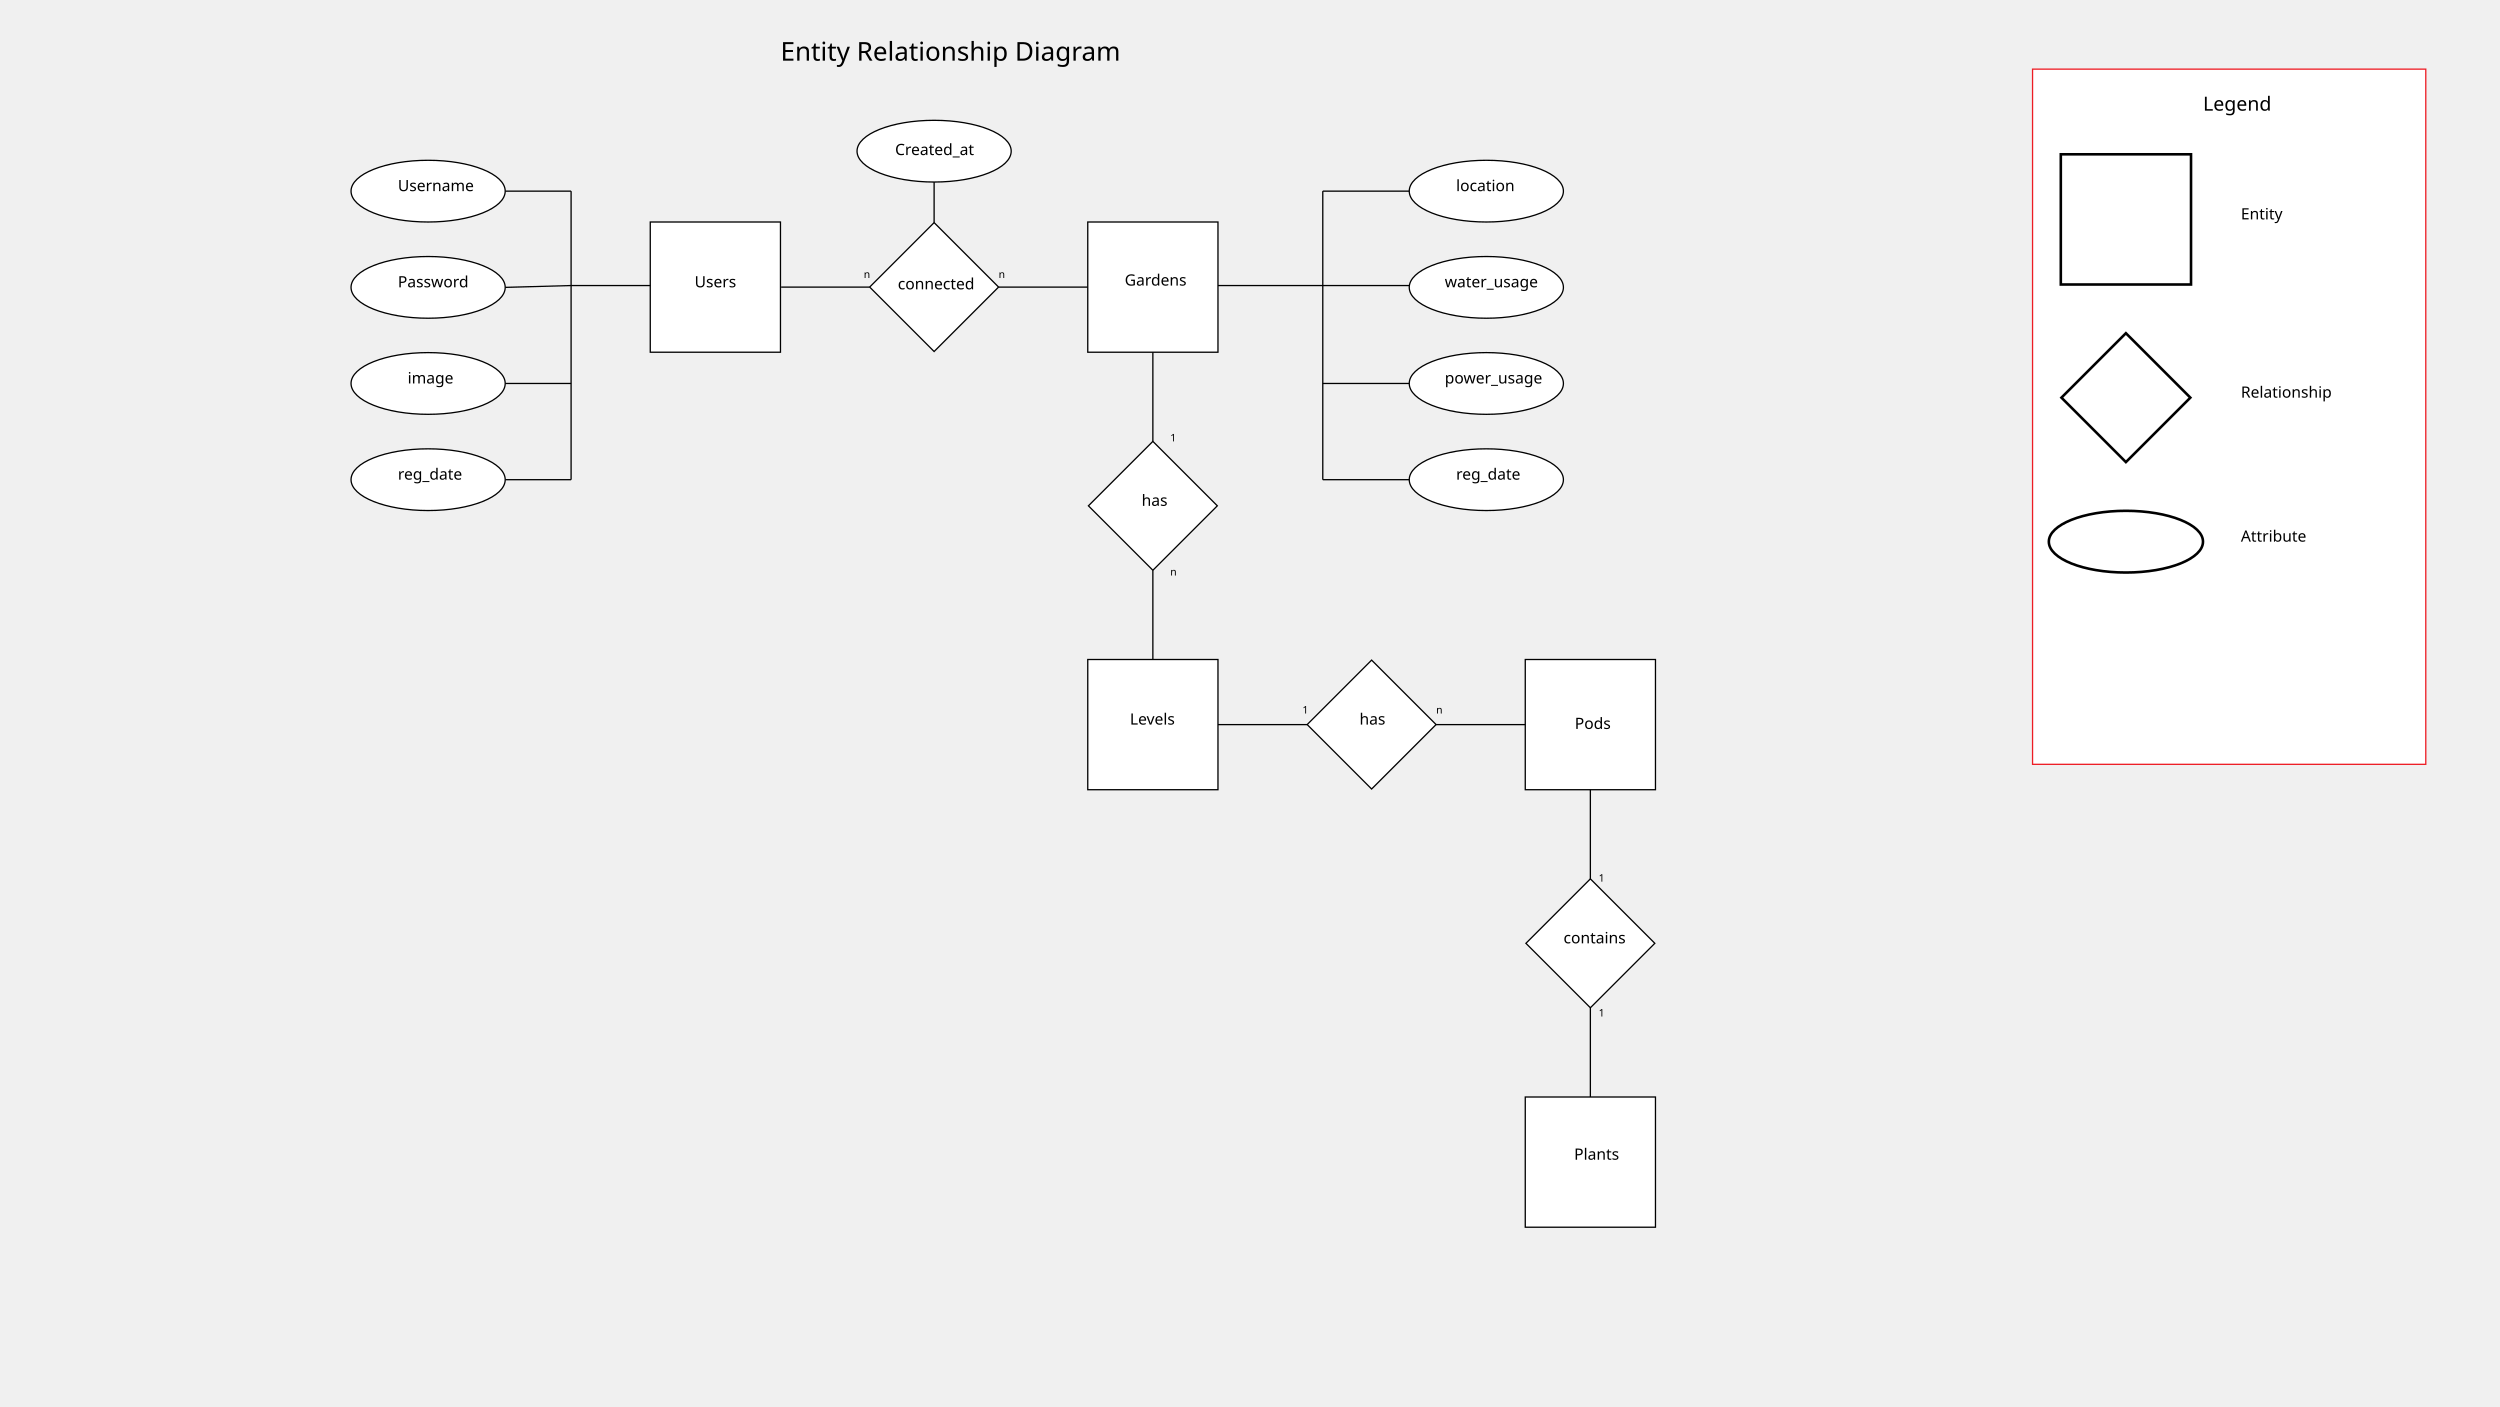
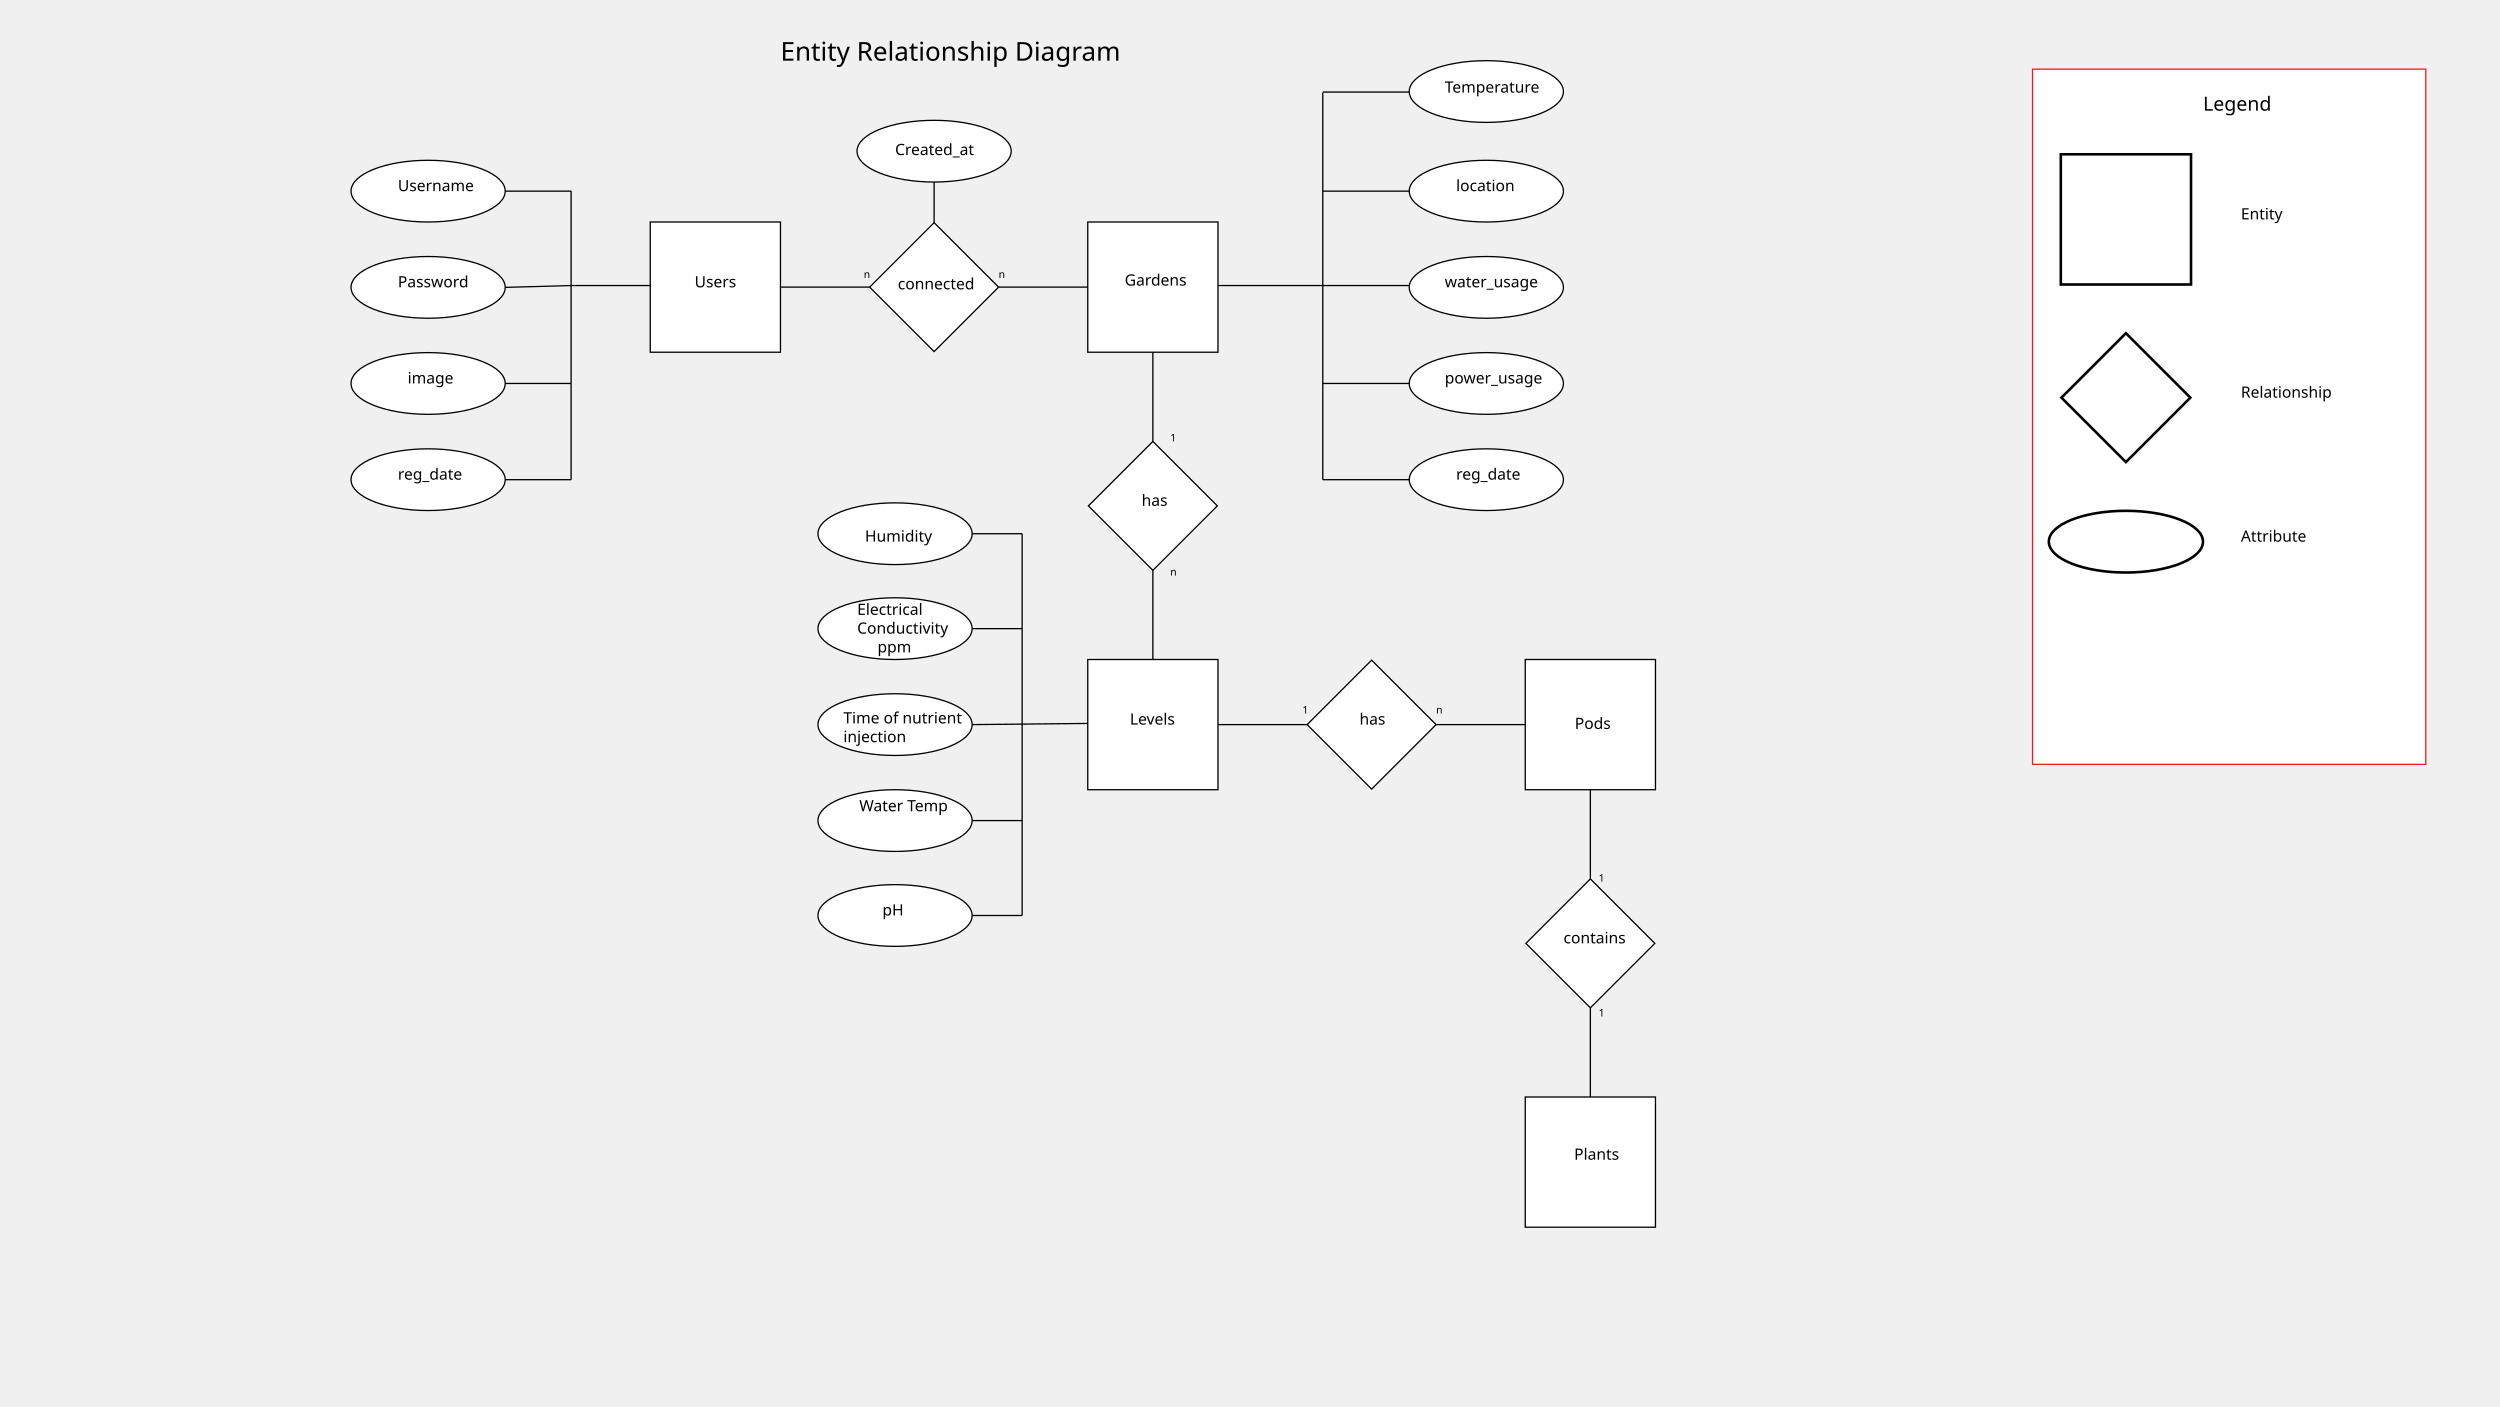
<svg xmlns="http://www.w3.org/2000/svg" version="1.1" id="Layer_1" x="0px" y="0px" viewBox="0 0 1920 1080" style="enable-background:new 0 0 1920 1080;" xml:space="preserve">
  <style type="text/css">
	.st0{fill:#FFFFFF;stroke:#000000;stroke-miterlimit:10;}
	.st1{font-family:'MyriadPro-Regular';}
	.st2{font-size:12px;}
	.st3{fill:none;stroke:#000000;stroke-miterlimit:10;}
	.st4{font-size:8px;}
	.st5{fill:#FFFFFF;stroke:#ED1C24;stroke-miterlimit:10;}
	.st6{fill:#FFFFFF;stroke:#000000;stroke-width:2;stroke-miterlimit:10;}
	.st7{font-family:'MyriadWebPro-Bold';}
	.st8{font-size:15px;}
	.st9{font-family:'MyriadWebPro';}
	.st10{font-size:20px;}
</style>
  <rect x="499.4" y="170.5" class="st0" width="100" height="100" />
-   <rect x="682.4" y="185.5" transform="matrix(0.7071 0.7071 -0.7071 0.7071 366.0431 -442.7227)" class="st0" width="70" height="70" />
+   <rect x="682.4" y="185.5" transform="matrix(0.7071 -0.7071 0.7071 0.7071 54.2138 571.8722)" class="st0" width="70" height="70" />
  <rect x="835.4" y="170.5" class="st0" width="100" height="100" />
-   <rect x="850.4" y="353.5" transform="matrix(0.7071 0.7071 -0.7071 0.7071 534.0431 -512.3105)" class="st0" width="70" height="70" />
+   <rect x="850.4" y="353.5" transform="matrix(0.7071 -0.7071 0.7071 0.7071 -15.3739 739.8715)" class="st0" width="70" height="70" />
  <rect x="835.4" y="506.5" class="st0" width="100" height="100" />
-   <rect x="1018.4" y="521.5" transform="matrix(0.7071 0.7071 -0.7071 0.7071 702.0431 -581.8984)" class="st0" width="70" height="70" />
+   <rect x="1018.4" y="521.5" transform="matrix(0.7071 -0.7071 0.7071 0.7071 -84.9615 907.8709)" class="st0" width="70" height="70" />
  <rect x="1171.4" y="506.5" class="st0" width="100" height="100" />
-   <rect x="1186.4" y="689.5" transform="matrix(0.7071 0.7071 -0.7071 0.7071 870.0431 -651.4863)" class="st0" width="70" height="70" />
+   <rect x="1186.4" y="689.5" transform="matrix(0.7071 -0.7071 0.7071 0.7071 -154.549 1075.87)" class="st0" width="70" height="70" />
  <rect x="1171.4" y="842.5" class="st0" width="100" height="100" />
  <text transform="matrix(1 0 0 1 533.4349 220.6583)" class="st1 st2">Users</text>
  <text transform="matrix(1 0 0 1 689.5005 222.2156)" class="st1 st2">connected</text>
  <text transform="matrix(1 0 0 1 863.7682 219.3253)" class="st1 st2">Gardens</text>
  <text transform="matrix(1 0 0 1 876.7686 388.4918)" class="st1 st2">has</text>
  <text transform="matrix(1 0 0 1 867.7682 556.4918)" class="st1 st2">Levels</text>
  <text transform="matrix(1 0 0 1 1044.101 556.4918)" class="st1 st2">has</text>
  <text transform="matrix(1 0 0 1 1209.435 559.8253)" class="st1 st2">Pods</text>
  <text transform="matrix(1 0 0 1 1200.768 724.4918)" class="st1 st2">contains</text>
  <text transform="matrix(1 0 0 1 1208.935 890.6588)" class="st1 st2">Plants</text>
  <line class="st3" x1="599.9" y1="220.5" x2="667.9" y2="220.5" />
  <line class="st3" x1="766.9" y1="220.5" x2="835.4" y2="220.5" />
  <line class="st3" x1="885.4" y1="339" x2="885.4" y2="270.5" />
  <line class="st3" x1="885.4" y1="438" x2="885.4" y2="506.5" />
  <line class="st3" x1="1003.9" y1="556.5" x2="935.4" y2="556.5" />
  <line class="st3" x1="1102.9" y1="556.5" x2="1171.4" y2="556.5" />
  <line class="st3" x1="1221.4" y1="675" x2="1221.4" y2="606.5" />
  <line class="st3" x1="1221.4" y1="774" x2="1221.4" y2="842.5" />
  <text transform="matrix(1 0 0 1 663.3517 213.4918)" class="st1 st4">n</text>
  <text transform="matrix(1 0 0 1 766.9326 213.4918)" class="st1 st4">n</text>
  <text transform="matrix(1 0 0 1 1102.933 547.9918)" class="st1 st4">n</text>
  <text transform="matrix(1 0 0 1 1000.226 547.9918)" class="st1 st4">1</text>
  <text transform="matrix(1 -1.562436e-04 1.562436e-04 1 898.7308 441.9918)" class="st1 st4">n</text>
  <text transform="matrix(1 8.200704e-04 -8.200704e-04 1 898.7307 338.9943)" class="st1 st4">1</text>
  <text transform="matrix(1 1.161682e-04 -1.161682e-04 1 1227.734 677.1015)" class="st1 st4">1</text>
  <text transform="matrix(1 -2.374130e-04 2.374130e-04 1 1227.733 780.6828)" class="st1 st4">1</text>
  <ellipse class="st0" cx="328.8" cy="146.8" rx="59.2" ry="23.7" />
  <ellipse class="st0" cx="328.8" cy="220.7" rx="59.2" ry="23.7" />
  <ellipse class="st0" cx="328.8" cy="294.5" rx="59.2" ry="23.7" />
  <ellipse class="st0" cx="328.8" cy="368.4" rx="59.2" ry="23.7" />
  <text transform="matrix(1 0 0 1 305.558 146.799)" class="st1 st2">Username</text>
  <text transform="matrix(1 0 0 1 305.558 220.6583)" class="st1 st2">Password</text>
  <text transform="matrix(1 0 0 1 313.0576 294.5176)" class="st1 st2">image</text>
  <text transform="matrix(1 0 0 1 305.558 368.377)" class="st1 st2">reg_date</text>
  <ellipse class="st0" cx="717.4" cy="116.1" rx="59.2" ry="23.7" />
  <ellipse class="st0" cx="1141.5" cy="146.8" rx="59.2" ry="23.7" />
  <ellipse class="st0" cx="1141.5" cy="220.7" rx="59.2" ry="23.7" />
  <ellipse class="st0" cx="1141.5" cy="294.5" rx="59.2" ry="23.7" />
  <ellipse class="st0" cx="1141.5" cy="368.4" rx="59.2" ry="23.7" />
  <text transform="matrix(1 0 0 1 1118.272 146.7991)" class="st1 st2">location</text>
  <text transform="matrix(1 0 0 1 1109.563 220.6583)" class="st1 st2">water_usage</text>
  <text transform="matrix(1 0 0 1 1109.563 294.5176)" class="st1 st2">power_usage</text>
  <text transform="matrix(1 0 0 1 1118.273 368.377)" class="st1 st2">reg_date</text>
  <text transform="matrix(1 0 0 1 687.3983 119.0889)" class="st1 st2">Created_at</text>
  <line class="st3" x1="438.6" y1="146.8" x2="438.6" y2="368.4" />
  <line class="st3" x1="499.4" y1="219.3" x2="438.6" y2="219.3" />
  <line class="st3" x1="438.6" y1="368.4" x2="388.1" y2="368.4" />
  <line class="st3" x1="388.1" y1="294.5" x2="438.6" y2="294.5" />
  <line class="st3" x1="388.1" y1="220.7" x2="438.6" y2="219.3" />
  <line class="st3" x1="388.1" y1="146.8" x2="438.6" y2="146.8" />
  <line class="st3" x1="717.4" y1="171" x2="717.4" y2="139.8" />
  <line class="st3" x1="935.4" y1="219.3" x2="1082.3" y2="219.3" />
-   <line class="st3" x1="1015.9" y1="146.8" x2="1015.9" y2="368.4" />
+   <line class="st3" x1="1015.9" y1="71.1" x2="1015.9" y2="368.4" />
  <line class="st3" x1="1082.3" y1="368.4" x2="1015.9" y2="368.4" />
  <line class="st3" x1="1082.3" y1="146.8" x2="1015.9" y2="146.8" />
  <line class="st3" x1="1082.3" y1="294.5" x2="1015.9" y2="294.5" />
  <rect x="1561" y="53.1" class="st5" width="302" height="533.9" />
  <rect x="1582.7" y="118.5" class="st6" width="100" height="100" />
-   <rect x="1597.7" y="270.4" transform="matrix(0.7071 0.7071 -0.7071 0.7071 694.1498 -1065.035)" class="st6" width="70" height="70" />
+   <rect x="1597.7" y="270.4" transform="matrix(0.7071 -0.7071 0.7071 0.7071 262.255 1243.931)" class="st6" width="70" height="70" />
  <ellipse class="st6" cx="1632.7" cy="416" rx="59.2" ry="23.7" />
  <text transform="matrix(1 0 0 1 1691.934 85)" class="st7 st8">Legend</text>
  <text transform="matrix(1 0 0 1 1721 168.5)" class="st9 st2">Entity</text>
  <text transform="matrix(1 0 0 1 1721 305.3952)" class="st9 st2">Relationship</text>
  <text transform="matrix(1 0 0 1 1721 415.9832)" class="st9 st2">Attribute</text>
  <text transform="matrix(1 0 0 1 599.4352 46.6162)" class="st7 st10">Entity Relationship Diagram</text>
+   <ellipse class="st0" cx="1141.5" cy="70.3" rx="59.2" ry="23.7" />
+   <ellipse class="st0" cx="687.4" cy="630.2" rx="59.2" ry="23.7" />
+   <text transform="matrix(1 0 0 1 659.9016 623.0418)" class="st1 st2">Water Temp</text>
+   <text transform="matrix(1 0 0 1 1109.563 71.1138)" class="st1 st2">Temperature</text>
+   <ellipse class="st0" cx="687.4" cy="556.5" rx="59.2" ry="23.7" />
+   <text transform="matrix(1 0 0 1 647.6967 555.5816)" class="st1 st2">Time of nutrient </text>
+   <text transform="matrix(1 0 0 1 647.6967 569.9816)" class="st1 st2">injection</text>
+   <ellipse class="st0" cx="687.4" cy="482.8" rx="59.2" ry="23.7" />
+   <ellipse class="st0" cx="687.4" cy="703.1" rx="59.2" ry="23.7" />
+   <text transform="matrix(1 0 0 1 658.2983 472.2418)">
+     <tspan x="0" y="0" class="st1 st2">Electrical </tspan>
+     <tspan x="0" y="14.4" class="st1 st2">Conductivity</tspan>
+     <tspan x="0" y="28.8" class="st1 st2">     ppm</tspan>
+   </text>
+   <text transform="matrix(1 0 0 1 677.6985 703.0914)" class="st1 st2">pH</text>
+   <ellipse class="st0" cx="687.4" cy="409.9" rx="59.2" ry="23.7" />
+   <text transform="matrix(1 0 0 1 664.2983 415.975)" class="st1 st2">Humidity</text>
+   <line class="st3" x1="785" y1="409.9" x2="785" y2="703.1" />
+   <line class="st3" x1="746.6" y1="409.9" x2="785" y2="409.9" />
+   <line class="st3" x1="746.6" y1="482.8" x2="785" y2="482.8" />
+   <line class="st3" x1="746.6" y1="556.5" x2="835.4" y2="555.6" />
+   <line class="st3" x1="746.6" y1="630.2" x2="785" y2="630.2" />
+   <line class="st3" x1="746.6" y1="703.1" x2="785" y2="703.1" />
+   <line class="st3" x1="1082.3" y1="70.7" x2="1015.9" y2="70.7" />
</svg>
